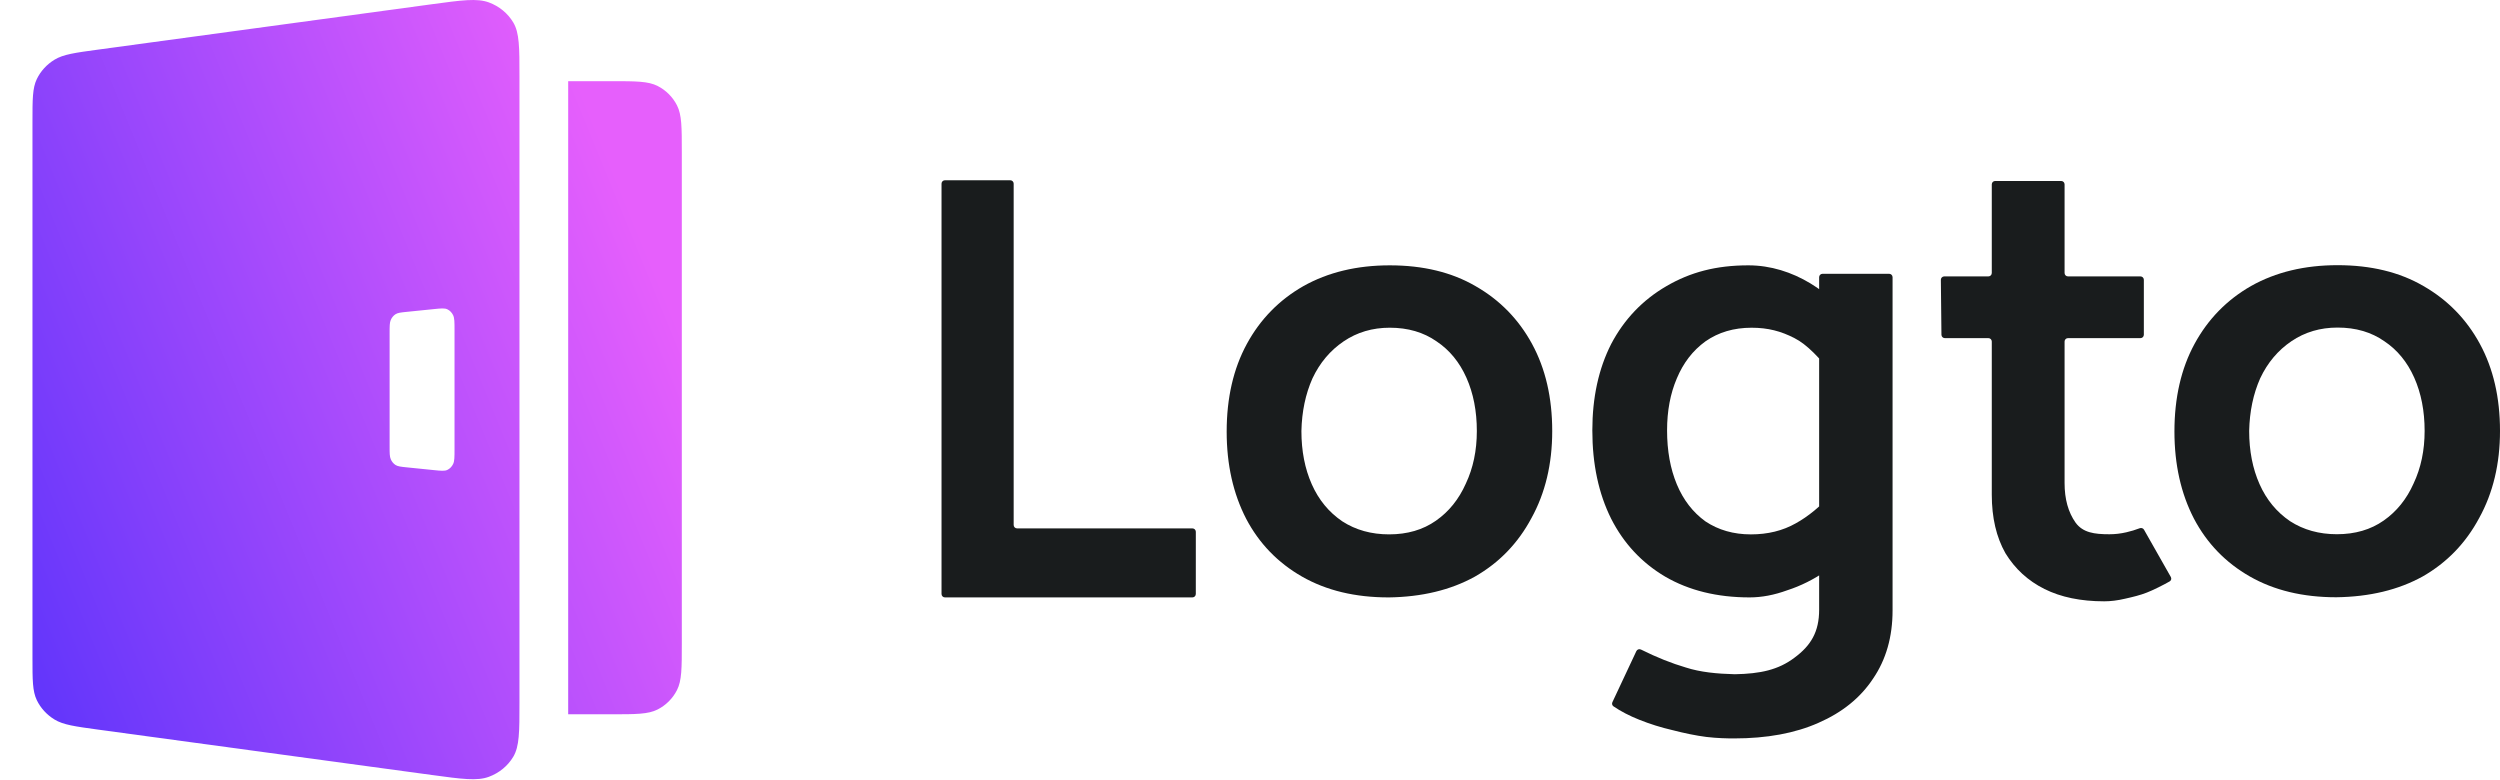
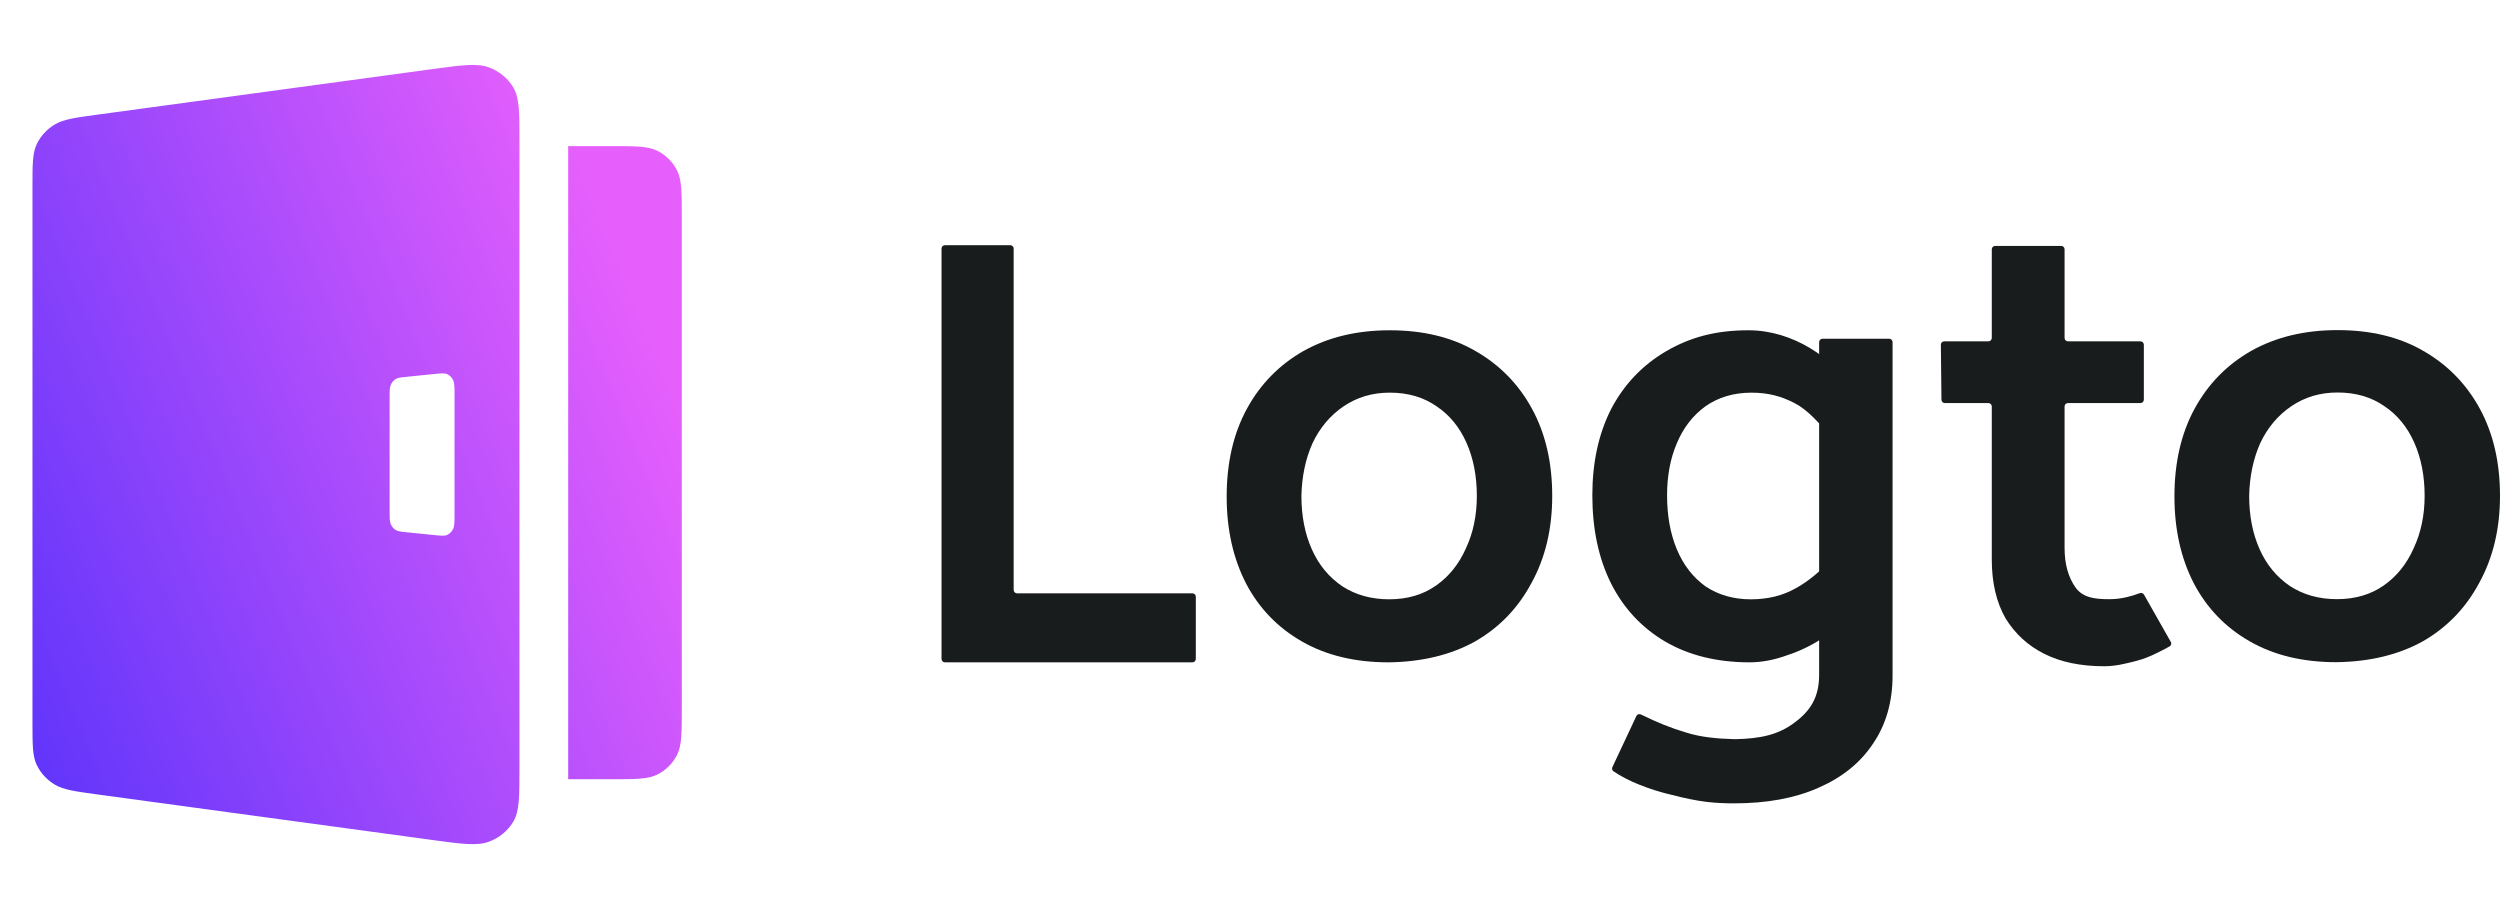
- <svg xmlns="http://www.w3.org/2000/svg" fill="none" height="48" viewBox="0 0 154 48" width="154">
+ <svg xmlns="http://www.w3.org/2000/svg" fill="none" height="56" viewBox="0 0 154 48" width="154">
  <linearGradient id="a" gradientUnits="userSpaceOnUse" x1="-10.381" x2="38.89" y1="33.195" y2="13.054">
    <stop offset="0" stop-color="#4b2efb" />
    <stop offset="1" stop-color="#e65ffc" />
  </linearGradient>
  <path clip-rule="evenodd" d="m2 7.495c0-1.379 0-2.069.267-2.624.236-.489.615-.904 1.092-1.194.542-.33 1.261-.428 2.701-.623l20.535-2.792c1.864-.253 2.796-.38 3.52-.113.636.235 1.166.671 1.502 1.234.382.642.382 1.534.382 3.32v38.594c0 1.785 0 2.678-.382 3.32-.336.563-.866.999-1.502 1.234-.724.268-1.656.141-3.52-.113h-0l-20.535-2.792h-0c-1.44-.196-2.16-.294-2.701-.623-.477-.291-.856-.705-1.092-1.194-.267-.555-.267-1.245-.267-2.624zm22 13.013c0-.42 0-.63.07-.796.062-.146.162-.268.286-.351.141-.094.328-.113.702-.151l1.673-.17c.44-.045.66-.067.83.015.149.072.273.198.35.358.088.182.088.429.088.924v7.325c0 .495 0 .742-.088.924-.078.16-.201.286-.35.358-.17.082-.39.06-.83.015l-1.673-.17c-.374-.038-.56-.057-.702-.151-.124-.083-.224-.205-.286-.351-.07-.166-.07-.376-.07-.796zm13.644-15.508h-2.644v39h2.644c1.525 0 2.287 0 2.869-.298.512-.262.929-.679 1.19-1.193.297-.584.297-1.349.297-2.877v-30.264c0-1.529 0-2.293-.297-2.877-.261-.514-.677-.931-1.19-1.193-.582-.298-1.345-.298-2.869-.298z" fill="url(#a)" fill-rule="evenodd" />
  <g fill="#191c1d">
    <path d="m85.53 36.8c-2.055 0-3.829-.427-5.324-1.281-1.494-.854-2.642-2.041-3.442-3.562-.8-1.548-1.201-3.336-1.201-5.364 0-2.082.414-3.883 1.241-5.404.827-1.521 1.988-2.709 3.482-3.563 1.521-.854 3.296-1.281 5.324-1.281 2.055 0 3.816.427 5.284 1.281 1.494.854 2.655 2.042 3.482 3.563s1.241 3.309 1.241 5.364c0 2.028-.427 3.816-1.281 5.364-.827 1.548-1.988 2.749-3.483 3.603-1.494.827-3.269 1.254-5.324 1.281zm.04-3.883c1.121 0 2.082-.28 2.882-.841.801-.56 1.414-1.321 1.841-2.282.454-.961.68-2.042.68-3.242 0-1.228-.213-2.322-.64-3.282-.427-.961-1.041-1.708-1.841-2.242-.801-.56-1.761-.841-2.882-.841-1.067 0-2.015.28-2.842.841-.827.56-1.468 1.321-1.921 2.282-.427.961-.654 2.042-.68 3.242 0 1.228.213 2.322.64 3.282.427.961 1.054 1.721 1.881 2.282.827.534 1.788.801 2.882.801z" />
    <path d="m116.582 17.075c0-.115-.094-.209-.209-.209h-4.105c-.116 0-.209.093-.209.209v20.486c0 1.361-.507 2.206-1.521 2.954-.988.747-2.098.991-3.673 1.018-1.094-.027-2.121-.124-3.028-.418-.851-.25-1.782-.618-2.753-1.103-.106-.053-.235-.009-.285.098l-1.476 3.146c-.043.091-.015.2.068.256.45.306.977.58 1.58.821.667.267 1.347.48 2.041.64.721.187 1.465.343 2.106.423.667.08 1.297.091 1.697.091 2.028 0 3.763-.32 5.204-.961 1.467-.64 2.588-1.548 3.362-2.722.801-1.174 1.201-2.575 1.201-4.203zm-3.268 13.259c-.061-.145-.255-.173-.358-.054-.785.903-1.583 1.543-2.338 1.958-.801.454-1.722.68-2.762.68-1.068 0-2.002-.267-2.802-.801-.774-.56-1.361-1.321-1.762-2.282-.4-.961-.6-2.068-.6-3.322 0-1.201.2-2.268.6-3.202.401-.961.988-1.721 1.762-2.282.8-.56 1.748-.841 2.842-.841 1.014 0 1.814.213 2.642.64.772.386 1.594 1.268 2.301 2.189.099.128.3.104.363-.045l1.136-2.68c.028-.065.021-.14-.019-.198-1.434-2.057-3.858-3.749-6.619-3.749-2.001 0-3.58.427-5.048 1.281-1.468.854-2.602 2.042-3.403 3.563-.774 1.521-1.161 3.296-1.161 5.324 0 2.082.387 3.896 1.161 5.444.774 1.521 1.882 2.709 3.323 3.562 1.468.854 3.202 1.281 5.204 1.281.747 0 1.521-.147 2.321-.44.828-.267 1.628-.667 2.402-1.201.74-.511 1.395-1.119 1.965-1.825.047-.059.058-.14.029-.21z" />
    <path d="m132.061 17.235c0-.115-.093-.209-.209-.209h-4.466c-.115 0-.208-.093-.208-.209v-5.46c0-.115-.094-.209-.209-.209h-4.066c-.115 0-.209.093-.209.209v5.46c0 .115-.093.209-.208.209h-2.72c-.116 0-.21.095-.209.211l.036 3.385c.001.114.094.207.208.207h2.685c.115 0 .208.093.208.209v9.438c0 1.414.281 2.615.841 3.603.587.961 1.388 1.695 2.402 2.202s2.241.76 3.682.76c.401 0 .828-.053 1.281-.16.481-.107.945-.219 1.345-.379.357-.134 1.054-.483 1.409-.689.094-.055.123-.174.07-.269l-1.652-2.912c-.052-.092-.165-.131-.264-.093-.267.102-.543.186-.828.251-.347.08-.694.12-1.04.12-.934 0-1.628-.098-2.082-.712-.454-.64-.68-1.454-.68-2.442v-8.718c0-.115.093-.209.208-.209h4.466c.116 0 .209-.093.209-.209z" />
    <path d="m143.913 36.791c-2.055 0-3.83-.427-5.324-1.281-1.495-.854-2.642-2.042-3.443-3.563-.8-1.548-1.201-3.336-1.201-5.364 0-2.082.414-3.883 1.241-5.404.828-1.521 1.988-2.709 3.483-3.563 1.521-.854 3.296-1.281 5.324-1.281 2.055 0 3.816.427 5.284 1.281 1.494.854 2.655 2.042 3.482 3.563s1.241 3.309 1.241 5.364c0 2.028-.427 3.816-1.281 5.364-.827 1.548-1.988 2.749-3.482 3.603-1.495.827-3.269 1.254-5.324 1.281zm.04-3.883c1.121 0 2.081-.28 2.882-.841.8-.56 1.414-1.321 1.841-2.282.454-.961.681-2.042.681-3.242 0-1.228-.214-2.322-.641-3.282s-1.041-1.708-1.841-2.242c-.801-.56-1.761-.841-2.882-.841-1.068 0-2.015.28-2.842.841-.828.56-1.468 1.321-1.922 2.282-.427.961-.654 2.042-.68 3.242 0 1.228.213 2.322.64 3.282.427.961 1.054 1.721 1.882 2.282.827.534 1.788.801 2.882.801z" />
    <path d="m73.663 32.758c0-.115-.093-.209-.209-.209h-10.803c-.115 0-.209-.093-.209-.209v-21.027c0-.115-.093-.209-.209-.209h-4.026c-.115 0-.209.093-.209.209v25.278c0 .115.093.209.209.209h15.246c.115 0 .209-.093.209-.209z" />
  </g>
</svg>
